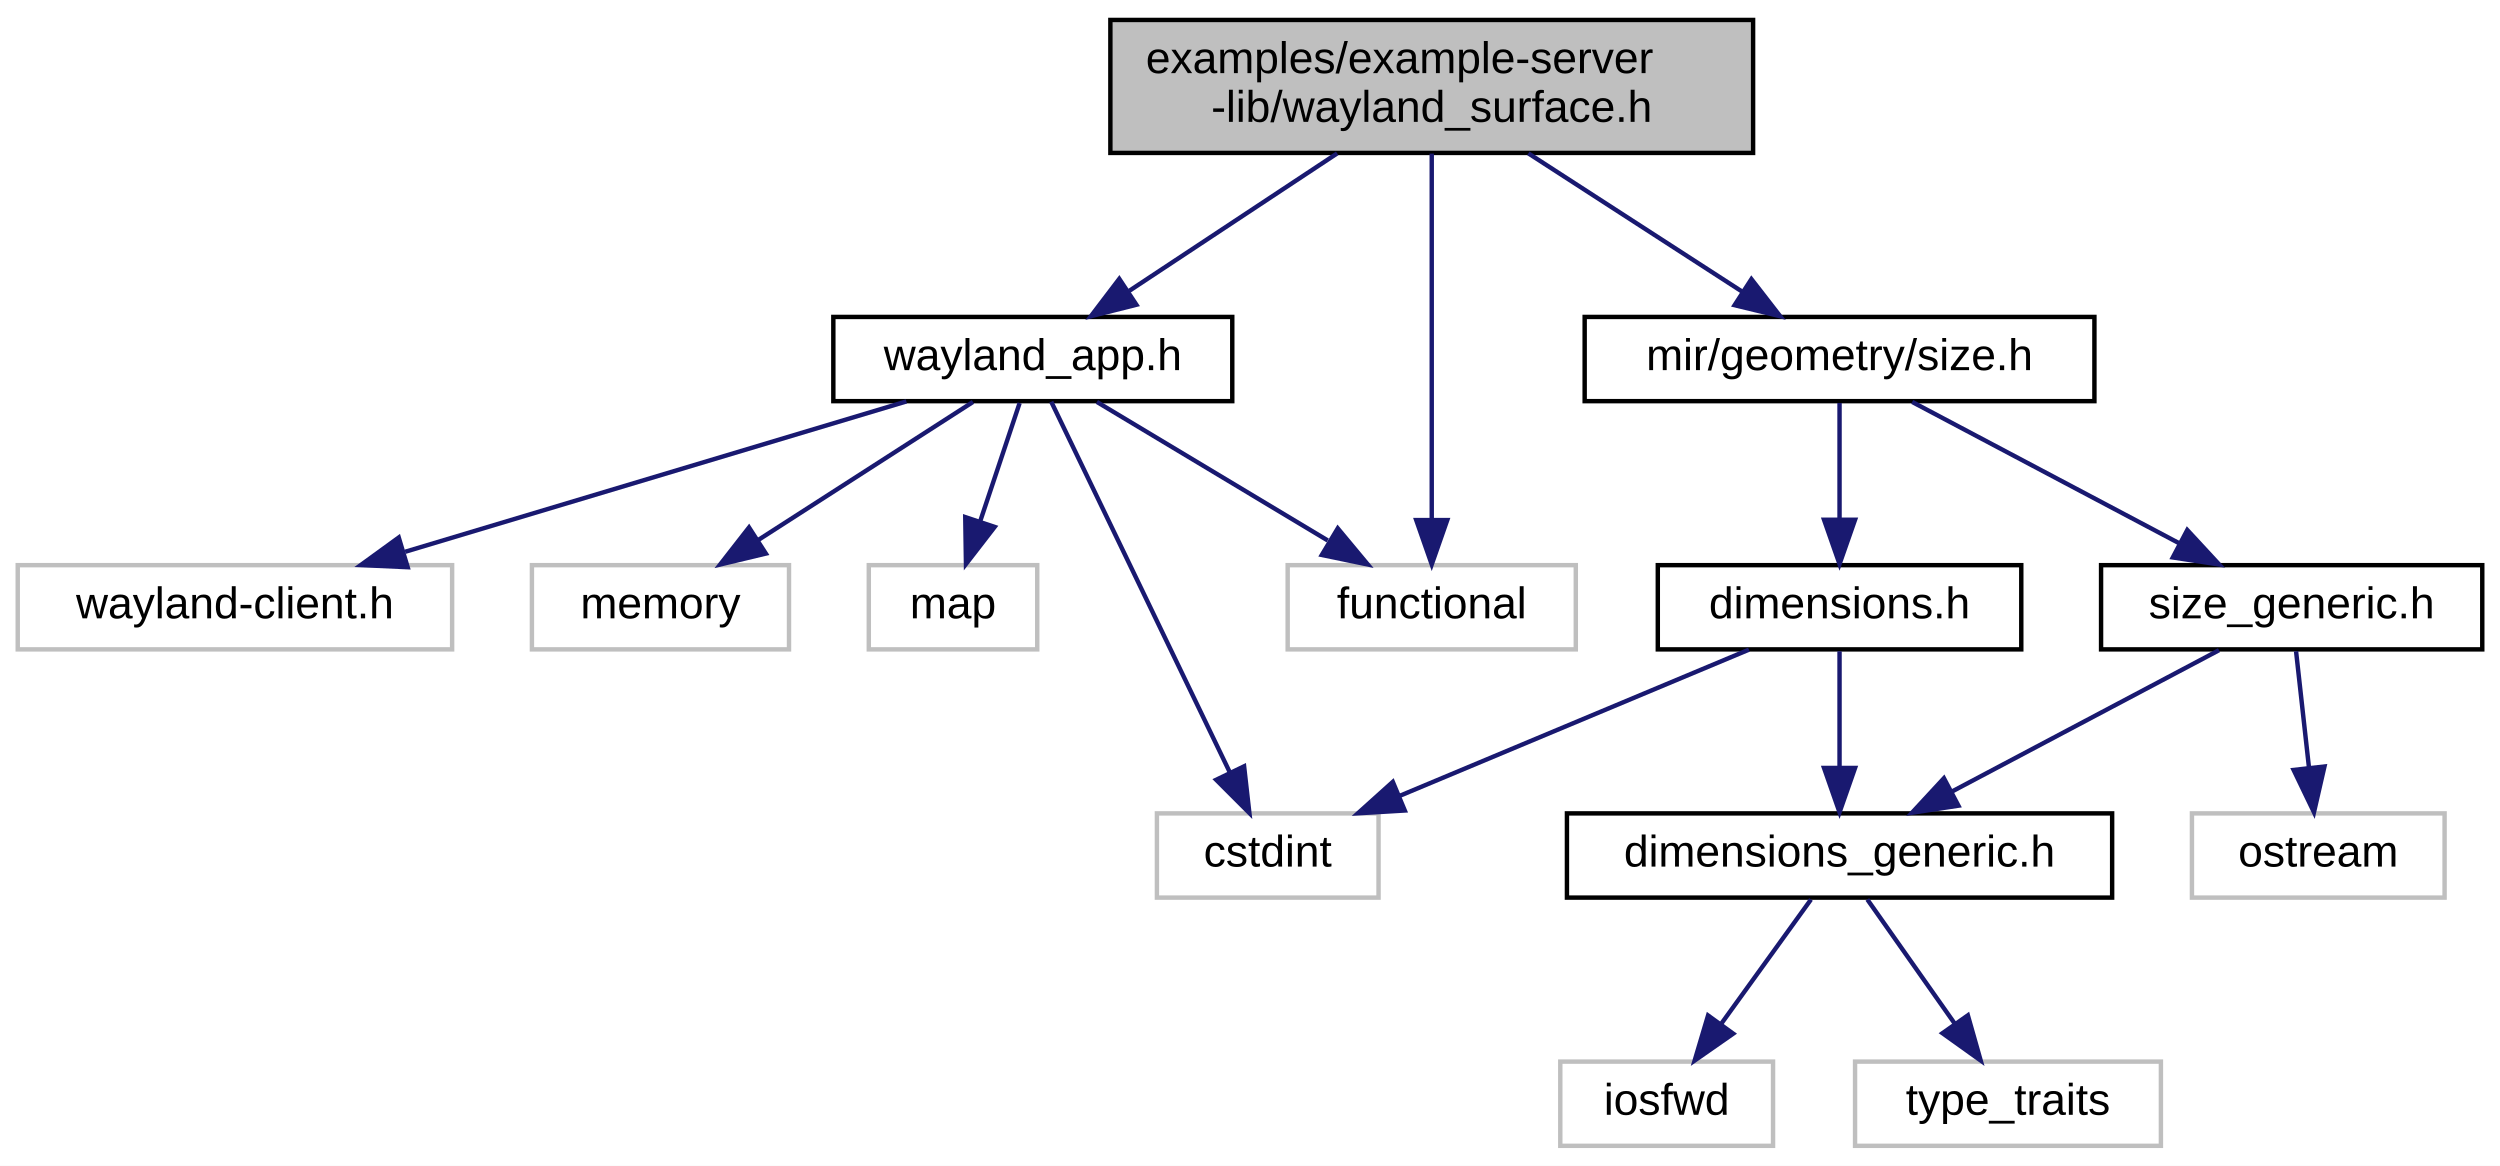
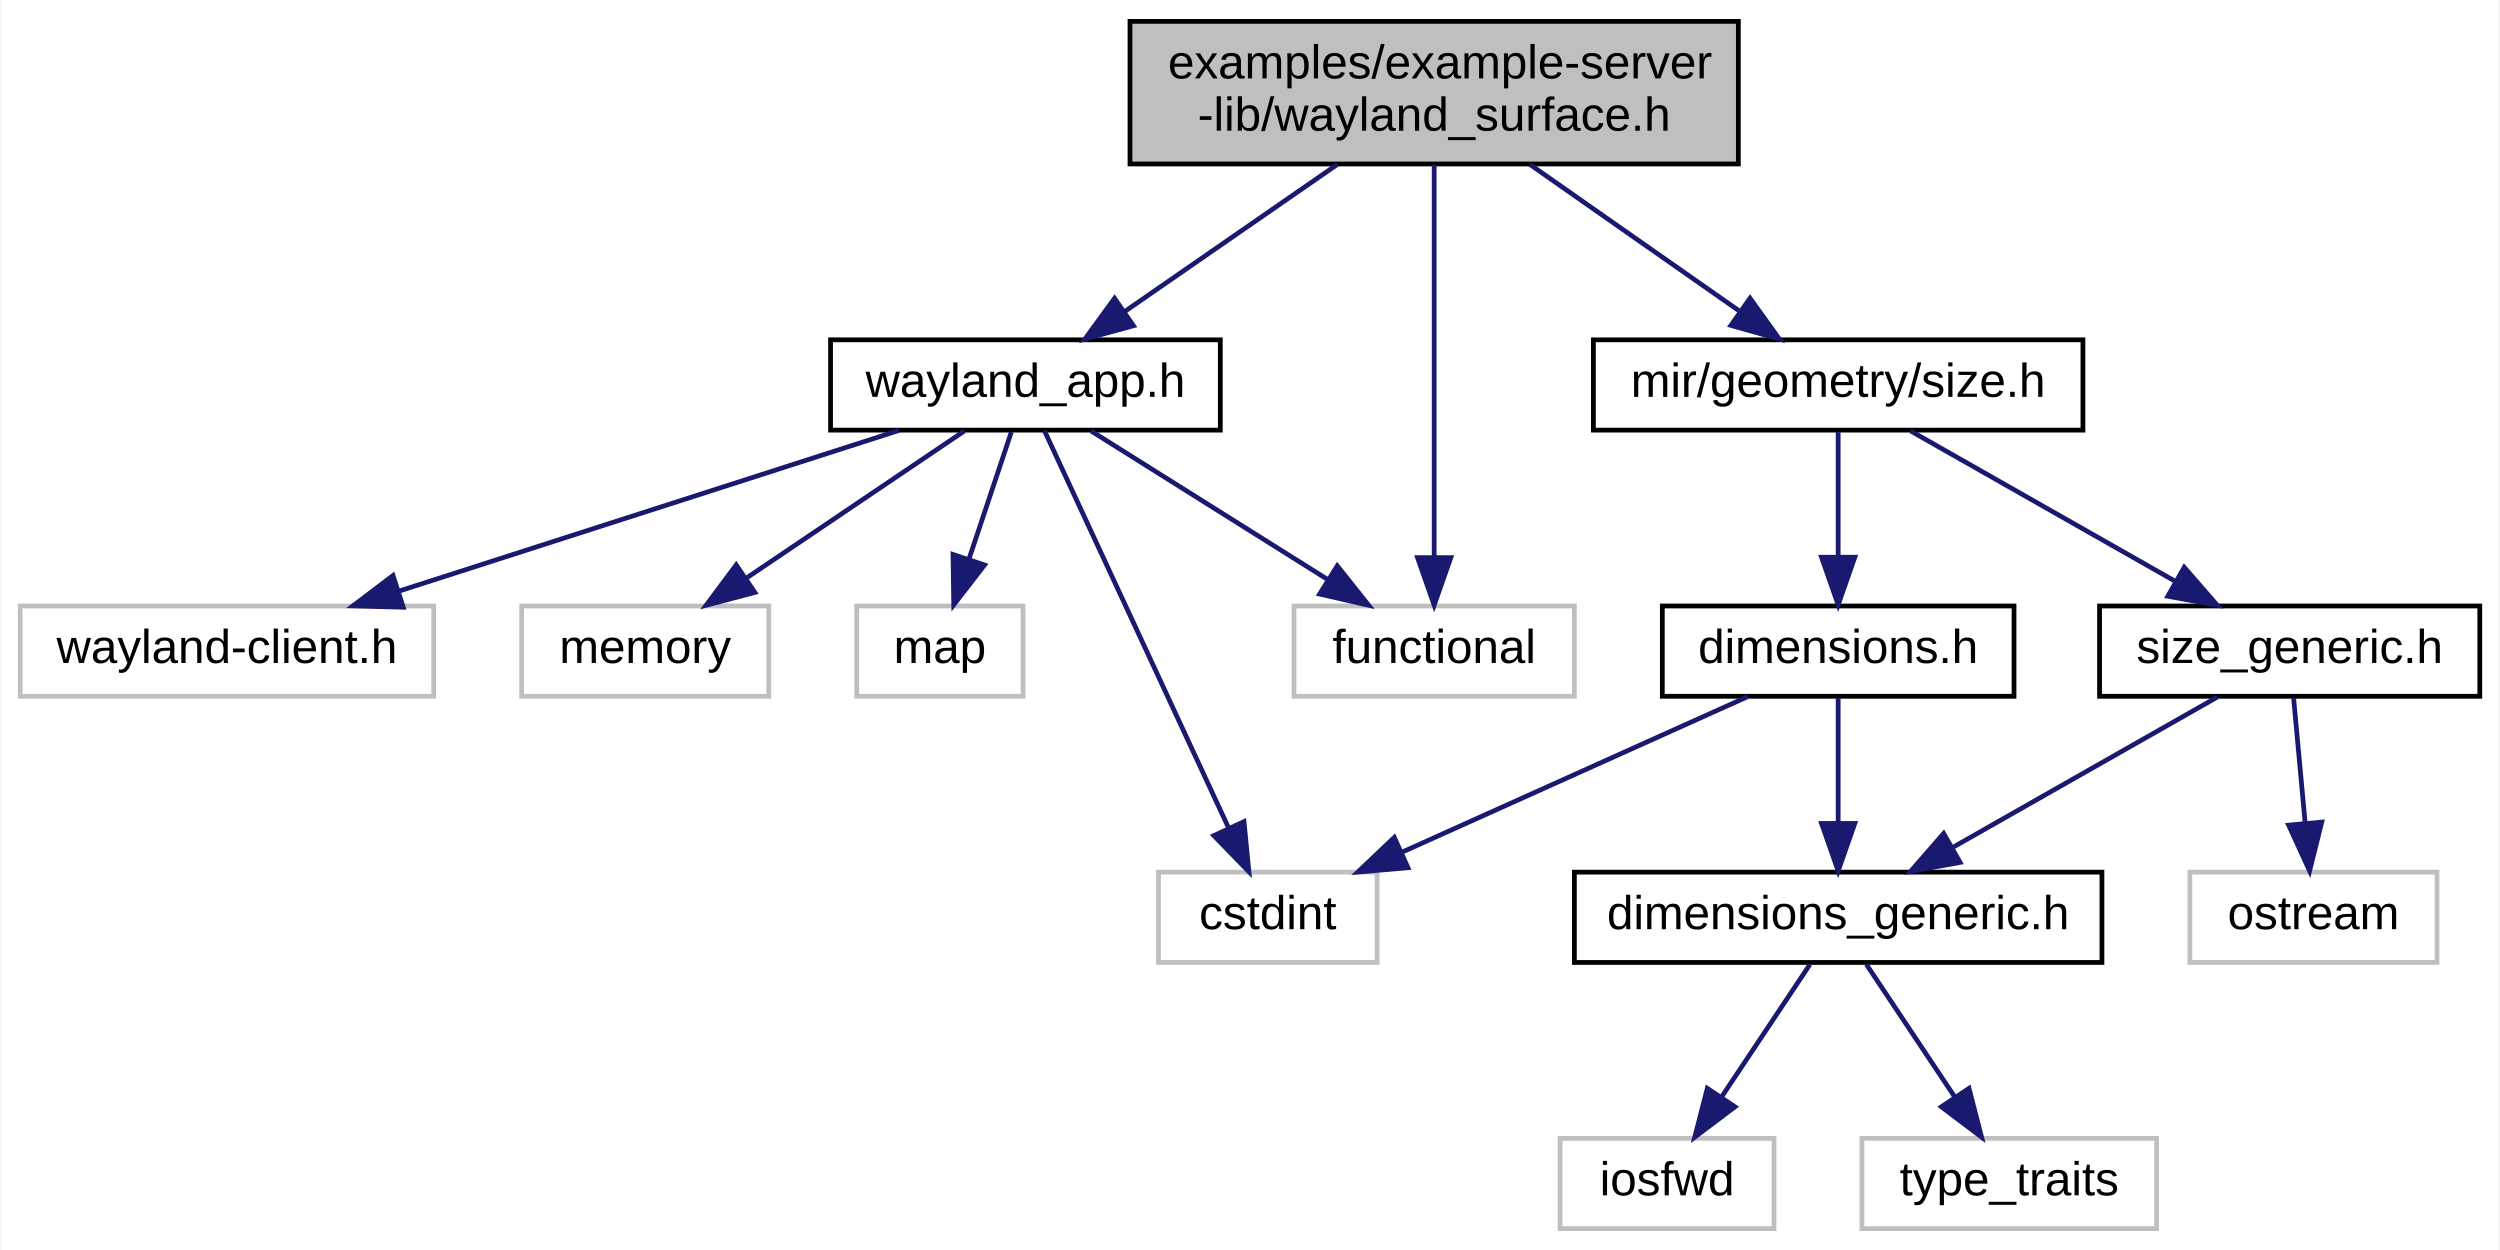
- <svg xmlns="http://www.w3.org/2000/svg" xmlns:xlink="http://www.w3.org/1999/xlink" width="564pt" height="263pt" viewBox="0.00 0.00 564.00 263.00">
+ <svg xmlns="http://www.w3.org/2000/svg" xmlns:xlink="http://www.w3.org/1999/xlink" width="526pt" height="263pt" viewBox="0.00 0.00 525.50 263.00">
  <g id="graph0" class="graph" transform="scale(1 1) rotate(0) translate(4 259)">
-     <polygon fill="white" stroke="transparent" points="-4,4 -4,-259 560,-259 560,4 -4,4" />
+     <polygon fill="white" stroke="transparent" points="-4,4 -4,-259 521.5,-259 521.5,4 -4,4" />
    <g id="node1" class="node">
      <g id="a_node1">
        <a xlink:title=" ">
-           <polygon fill="#bfbfbf" stroke="black" points="246.5,-224.5 246.5,-254.5 391.5,-254.5 391.5,-224.5 246.5,-224.5" />
-           <text text-anchor="start" x="254.5" y="-242.5" font-family="Arial" font-size="10.00">examples/example-server</text>
-           <text text-anchor="middle" x="319" y="-231.5" font-family="Arial" font-size="10.00">-lib/wayland_surface.h</text>
+           <polygon fill="#bfbfbf" stroke="black" points="233.5,-224.5 233.5,-254.5 361.5,-254.5 361.5,-224.5 233.5,-224.5" />
+           <text text-anchor="start" x="241.5" y="-242.5" font-family="Arial" font-size="10.00">examples/example-server</text>
+           <text text-anchor="middle" x="297.5" y="-231.5" font-family="Arial" font-size="10.00">-lib/wayland_surface.h</text>
        </a>
      </g>
    </g>
    <g id="node2" class="node">
      <g id="a_node2">
        <a xlink:href="wayland__app_8h.html" target="_top" xlink:title=" ">
-           <polygon fill="white" stroke="black" points="184,-168.5 184,-187.5 274,-187.5 274,-168.5 184,-168.5" />
-           <text text-anchor="middle" x="229" y="-175.5" font-family="Arial" font-size="10.00">wayland_app.h</text>
+           <polygon fill="white" stroke="black" points="170.5,-168.5 170.5,-187.5 252.5,-187.5 252.5,-168.5 170.5,-168.5" />
+           <text text-anchor="middle" x="211.5" y="-175.5" font-family="Arial" font-size="10.00">wayland_app.h</text>
        </a>
      </g>
    </g>
    <g id="edge1" class="edge">
-       <path fill="none" stroke="midnightblue" d="M297.67,-224.4C283.51,-215.04 264.99,-202.79 250.75,-193.38" />
-       <polygon fill="midnightblue" stroke="midnightblue" points="252.37,-190.25 242.1,-187.66 248.51,-196.09 252.37,-190.25" />
+       <path fill="none" stroke="midnightblue" d="M277.12,-224.4C263.59,-215.04 245.89,-202.79 232.28,-193.38" />
+       <polygon fill="midnightblue" stroke="midnightblue" points="234.23,-190.47 224.01,-187.66 230.25,-196.23 234.23,-190.47" />
    </g>
    <g id="node6" class="node">
      <g id="a_node6">
        <a xlink:title=" ">
-           <polygon fill="white" stroke="#bfbfbf" points="286.5,-112.5 286.5,-131.5 351.5,-131.5 351.5,-112.5 286.5,-112.5" />
-           <text text-anchor="middle" x="319" y="-119.5" font-family="Arial" font-size="10.00">functional</text>
+           <polygon fill="white" stroke="#bfbfbf" points="268,-112.5 268,-131.5 327,-131.5 327,-112.5 268,-112.5" />
+           <text text-anchor="middle" x="297.5" y="-119.5" font-family="Arial" font-size="10.00">functional</text>
        </a>
      </g>
    </g>
    <g id="edge16" class="edge">
-       <path fill="none" stroke="midnightblue" d="M319,-224.34C319,-203.62 319,-165.02 319,-141.9" />
-       <polygon fill="midnightblue" stroke="midnightblue" points="322.5,-141.67 319,-131.67 315.5,-141.67 322.5,-141.67" />
+       <path fill="none" stroke="midnightblue" d="M297.5,-224.34C297.5,-203.62 297.5,-165.02 297.5,-141.9" />
+       <polygon fill="midnightblue" stroke="midnightblue" points="301,-141.67 297.5,-131.67 294,-141.67 301,-141.67" />
    </g>
    <g id="node8" class="node">
      <g id="a_node8">
        <a xlink:href="size_8h.html" target="_top" xlink:title=" ">
-           <polygon fill="white" stroke="black" points="353.5,-168.5 353.5,-187.5 468.5,-187.5 468.5,-168.5 353.5,-168.5" />
-           <text text-anchor="middle" x="411" y="-175.5" font-family="Arial" font-size="10.00">mir/geometry/size.h</text>
+           <polygon fill="white" stroke="black" points="331,-168.5 331,-187.5 434,-187.5 434,-168.5 331,-168.5" />
+           <text text-anchor="middle" x="382.5" y="-175.5" font-family="Arial" font-size="10.00">mir/geometry/size.h</text>
        </a>
      </g>
    </g>
    <g id="edge7" class="edge">
-       <path fill="none" stroke="midnightblue" d="M340.8,-224.4C355.41,-214.95 374.57,-202.56 389.18,-193.11" />
-       <polygon fill="midnightblue" stroke="midnightblue" points="391.12,-196.03 397.61,-187.66 387.32,-190.15 391.12,-196.03" />
+       <path fill="none" stroke="midnightblue" d="M317.64,-224.4C330.89,-215.13 348.18,-203.03 361.58,-193.65" />
+       <polygon fill="midnightblue" stroke="midnightblue" points="363.95,-196.26 370.13,-187.66 359.93,-190.53 363.95,-196.26" />
    </g>
    <g id="node3" class="node">
      <g id="a_node3">
        <a xlink:title=" ">
-           <polygon fill="white" stroke="#bfbfbf" points="0,-112.5 0,-131.5 98,-131.5 98,-112.5 0,-112.5" />
-           <text text-anchor="middle" x="49" y="-119.5" font-family="Arial" font-size="10.00">wayland-client.h</text>
+           <polygon fill="white" stroke="#bfbfbf" points="0,-112.5 0,-131.5 87,-131.5 87,-112.5 0,-112.5" />
+           <text text-anchor="middle" x="43.5" y="-119.5" font-family="Arial" font-size="10.00">wayland-client.h</text>
        </a>
      </g>
    </g>
    <g id="edge2" class="edge">
-       <path fill="none" stroke="midnightblue" d="M200.48,-168.44C169.93,-159.28 121.29,-144.69 87.4,-134.52" />
-       <polygon fill="midnightblue" stroke="midnightblue" points="87.97,-131.04 77.39,-131.52 85.96,-137.74 87.97,-131.04" />
+       <path fill="none" stroke="midnightblue" d="M184.88,-168.44C156.49,-159.32 111.36,-144.81 79.75,-134.65" />
+       <polygon fill="midnightblue" stroke="midnightblue" points="80.59,-131.24 70,-131.52 78.44,-137.91 80.59,-131.24" />
    </g>
    <g id="node4" class="node">
      <g id="a_node4">
        <a xlink:title=" ">
-           <polygon fill="white" stroke="#bfbfbf" points="116,-112.5 116,-131.5 174,-131.5 174,-112.5 116,-112.5" />
-           <text text-anchor="middle" x="145" y="-119.5" font-family="Arial" font-size="10.00">memory</text>
+           <polygon fill="white" stroke="#bfbfbf" points="105.5,-112.5 105.5,-131.5 157.5,-131.5 157.5,-112.5 105.5,-112.5" />
+           <text text-anchor="middle" x="131.5" y="-119.5" font-family="Arial" font-size="10.00">memory</text>
        </a>
      </g>
    </g>
    <g id="edge3" class="edge">
-       <path fill="none" stroke="midnightblue" d="M215.5,-168.32C202.4,-159.9 182.29,-146.97 166.89,-137.07" />
-       <polygon fill="midnightblue" stroke="midnightblue" points="168.77,-134.12 158.46,-131.65 164.98,-140.01 168.77,-134.12" />
+       <path fill="none" stroke="midnightblue" d="M198.65,-168.32C186.28,-159.98 167.37,-147.21 152.76,-137.35" />
+       <polygon fill="midnightblue" stroke="midnightblue" points="154.57,-134.35 144.32,-131.65 150.65,-140.15 154.57,-134.35" />
    </g>
    <g id="node5" class="node">
      <g id="a_node5">
        <a xlink:title=" ">
-           <polygon fill="white" stroke="#bfbfbf" points="192,-112.5 192,-131.5 230,-131.5 230,-112.5 192,-112.5" />
-           <text text-anchor="middle" x="211" y="-119.5" font-family="Arial" font-size="10.00">map</text>
+           <polygon fill="white" stroke="#bfbfbf" points="176,-112.5 176,-131.5 211,-131.5 211,-112.5 176,-112.5" />
+           <text text-anchor="middle" x="193.5" y="-119.5" font-family="Arial" font-size="10.00">map</text>
        </a>
      </g>
    </g>
    <g id="edge4" class="edge">
-       <path fill="none" stroke="midnightblue" d="M226.03,-168.08C223.62,-160.85 220.14,-150.41 217.13,-141.4" />
-       <polygon fill="midnightblue" stroke="midnightblue" points="220.4,-140.13 213.92,-131.75 213.76,-142.34 220.4,-140.13" />
+       <path fill="none" stroke="midnightblue" d="M208.53,-168.08C206.12,-160.85 202.64,-150.41 199.63,-141.4" />
+       <polygon fill="midnightblue" stroke="midnightblue" points="202.9,-140.13 196.42,-131.75 196.26,-142.34 202.9,-140.13" />
    </g>
    <g id="edge5" class="edge">
-       <path fill="none" stroke="midnightblue" d="M243.46,-168.32C257.5,-159.9 279.05,-146.97 295.54,-137.07" />
-       <polygon fill="midnightblue" stroke="midnightblue" points="297.8,-139.8 304.58,-131.65 294.2,-133.8 297.8,-139.8" />
+       <path fill="none" stroke="midnightblue" d="M225.32,-168.32C238.73,-159.9 259.32,-146.97 275.09,-137.07" />
+       <polygon fill="midnightblue" stroke="midnightblue" points="277.11,-139.94 283.72,-131.65 273.39,-134.01 277.11,-139.94" />
    </g>
    <g id="node7" class="node">
      <g id="a_node7">
        <a xlink:title=" ">
-           <polygon fill="white" stroke="#bfbfbf" points="257,-56.5 257,-75.5 307,-75.5 307,-56.5 257,-56.5" />
-           <text text-anchor="middle" x="282" y="-63.5" font-family="Arial" font-size="10.00">cstdint</text>
+           <polygon fill="white" stroke="#bfbfbf" points="239.5,-56.5 239.5,-75.5 285.5,-75.5 285.5,-56.5 239.5,-56.5" />
+           <text text-anchor="middle" x="262.5" y="-63.5" font-family="Arial" font-size="10.00">cstdint</text>
        </a>
      </g>
    </g>
    <g id="edge6" class="edge">
-       <path fill="none" stroke="midnightblue" d="M233.16,-168.37C241.83,-150.38 261.98,-108.55 273.51,-84.63" />
-       <polygon fill="midnightblue" stroke="midnightblue" points="276.67,-86.12 277.86,-75.59 270.37,-83.08 276.67,-86.12" />
+       <path fill="none" stroke="midnightblue" d="M215.5,-168.37C223.81,-150.46 243.06,-108.92 254.18,-84.95" />
+       <polygon fill="midnightblue" stroke="midnightblue" points="257.49,-86.14 258.52,-75.59 251.14,-83.19 257.49,-86.14" />
    </g>
    <g id="node9" class="node">
      <g id="a_node9">
        <a xlink:href="size__generic_8h.html" target="_top" xlink:title=" ">
-           <polygon fill="white" stroke="black" points="470,-112.5 470,-131.5 556,-131.5 556,-112.5 470,-112.5" />
-           <text text-anchor="middle" x="513" y="-119.5" font-family="Arial" font-size="10.00">size_generic.h</text>
+           <polygon fill="white" stroke="black" points="437.5,-112.5 437.5,-131.5 517.5,-131.5 517.5,-112.5 437.5,-112.5" />
+           <text text-anchor="middle" x="477.5" y="-119.5" font-family="Arial" font-size="10.00">size_generic.h</text>
        </a>
      </g>
    </g>
    <g id="edge8" class="edge">
-       <path fill="none" stroke="midnightblue" d="M427.39,-168.32C443.67,-159.7 468.87,-146.36 487.72,-136.39" />
-       <polygon fill="midnightblue" stroke="midnightblue" points="489.45,-139.43 496.65,-131.65 486.18,-133.24 489.45,-139.43" />
+       <path fill="none" stroke="midnightblue" d="M397.76,-168.32C412.72,-159.82 435.75,-146.73 453.23,-136.8" />
+       <polygon fill="midnightblue" stroke="midnightblue" points="455.31,-139.64 462.27,-131.65 451.85,-133.55 455.31,-139.64" />
    </g>
    <g id="node14" class="node">
      <g id="a_node14">
        <a xlink:href="dimensions_8h.html" target="_top" xlink:title=" ">
-           <polygon fill="white" stroke="black" points="370,-112.5 370,-131.5 452,-131.5 452,-112.5 370,-112.5" />
-           <text text-anchor="middle" x="411" y="-119.5" font-family="Arial" font-size="10.00">dimensions.h</text>
+           <polygon fill="white" stroke="black" points="345.5,-112.5 345.5,-131.5 419.5,-131.5 419.5,-112.5 345.5,-112.5" />
+           <text text-anchor="middle" x="382.5" y="-119.5" font-family="Arial" font-size="10.00">dimensions.h</text>
        </a>
      </g>
    </g>
    <g id="edge13" class="edge">
-       <path fill="none" stroke="midnightblue" d="M411,-168.08C411,-161.01 411,-150.86 411,-141.99" />
-       <polygon fill="midnightblue" stroke="midnightblue" points="414.5,-141.75 411,-131.75 407.5,-141.75 414.5,-141.75" />
+       <path fill="none" stroke="midnightblue" d="M382.5,-168.08C382.5,-161.01 382.5,-150.86 382.5,-141.99" />
+       <polygon fill="midnightblue" stroke="midnightblue" points="386,-141.75 382.5,-131.75 379,-141.75 386,-141.75" />
    </g>
    <g id="node10" class="node">
      <g id="a_node10">
        <a xlink:href="dimensions__generic_8h.html" target="_top" xlink:title=" ">
-           <polygon fill="white" stroke="black" points="349.5,-56.5 349.5,-75.5 472.5,-75.5 472.5,-56.5 349.5,-56.5" />
-           <text text-anchor="middle" x="411" y="-63.5" font-family="Arial" font-size="10.00">dimensions_generic.h</text>
+           <polygon fill="white" stroke="black" points="327,-56.5 327,-75.5 438,-75.5 438,-56.5 327,-56.5" />
+           <text text-anchor="middle" x="382.5" y="-63.5" font-family="Arial" font-size="10.00">dimensions_generic.h</text>
        </a>
      </g>
    </g>
    <g id="edge9" class="edge">
-       <path fill="none" stroke="midnightblue" d="M496.61,-112.32C480.33,-103.7 455.13,-90.36 436.28,-80.39" />
-       <polygon fill="midnightblue" stroke="midnightblue" points="437.82,-77.24 427.35,-75.65 434.55,-83.43 437.82,-77.24" />
+       <path fill="none" stroke="midnightblue" d="M462.24,-112.32C447.28,-103.82 424.25,-90.73 406.77,-80.8" />
+       <polygon fill="midnightblue" stroke="midnightblue" points="408.15,-77.55 397.73,-75.65 404.69,-83.64 408.15,-77.55" />
    </g>
    <g id="node13" class="node">
      <g id="a_node13">
        <a xlink:title=" ">
-           <polygon fill="white" stroke="#bfbfbf" points="490.5,-56.5 490.5,-75.5 547.5,-75.5 547.5,-56.5 490.5,-56.5" />
-           <text text-anchor="middle" x="519" y="-63.5" font-family="Arial" font-size="10.00">ostream</text>
+           <polygon fill="white" stroke="#bfbfbf" points="456.5,-56.5 456.5,-75.5 508.5,-75.5 508.5,-56.5 456.5,-56.5" />
+           <text text-anchor="middle" x="482.5" y="-63.5" font-family="Arial" font-size="10.00">ostream</text>
        </a>
      </g>
    </g>
    <g id="edge12" class="edge">
-       <path fill="none" stroke="midnightblue" d="M513.99,-112.08C514.79,-104.93 515.93,-94.64 516.92,-85.69" />
-       <polygon fill="midnightblue" stroke="midnightblue" points="520.4,-86.08 518.03,-75.75 513.44,-85.3 520.4,-86.08" />
+       <path fill="none" stroke="midnightblue" d="M478.33,-112.08C478.98,-105.01 479.92,-94.86 480.74,-85.99" />
+       <polygon fill="midnightblue" stroke="midnightblue" points="484.25,-86.03 481.69,-75.75 477.28,-85.39 484.25,-86.03" />
    </g>
    <g id="node11" class="node">
      <g id="a_node11">
        <a xlink:title=" ">
-           <polygon fill="white" stroke="#bfbfbf" points="348,-0.5 348,-19.5 396,-19.5 396,-0.5 348,-0.5" />
-           <text text-anchor="middle" x="372" y="-7.5" font-family="Arial" font-size="10.00">iosfwd</text>
+           <polygon fill="white" stroke="#bfbfbf" points="324,-0.5 324,-19.5 369,-19.5 369,-0.5 324,-0.5" />
+           <text text-anchor="middle" x="346.5" y="-7.5" font-family="Arial" font-size="10.00">iosfwd</text>
        </a>
      </g>
    </g>
    <g id="edge10" class="edge">
-       <path fill="none" stroke="midnightblue" d="M404.56,-56.08C399.05,-48.46 390.97,-37.26 384.24,-27.94" />
-       <polygon fill="midnightblue" stroke="midnightblue" points="387.01,-25.81 378.32,-19.75 381.34,-29.91 387.01,-25.81" />
+       <path fill="none" stroke="midnightblue" d="M376.56,-56.08C371.52,-48.53 364.16,-37.49 357.99,-28.23" />
+       <polygon fill="midnightblue" stroke="midnightblue" points="360.79,-26.13 352.33,-19.75 354.97,-30.01 360.79,-26.13" />
    </g>
    <g id="node12" class="node">
      <g id="a_node12">
        <a xlink:title=" ">
-           <polygon fill="white" stroke="#bfbfbf" points="414.5,-0.5 414.5,-19.5 483.5,-19.5 483.5,-0.5 414.5,-0.5" />
-           <text text-anchor="middle" x="449" y="-7.5" font-family="Arial" font-size="10.00">type_traits</text>
+           <polygon fill="white" stroke="#bfbfbf" points="387.5,-0.5 387.5,-19.5 449.5,-19.5 449.5,-0.5 387.5,-0.5" />
+           <text text-anchor="middle" x="418.5" y="-7.5" font-family="Arial" font-size="10.00">type_traits</text>
        </a>
      </g>
    </g>
    <g id="edge11" class="edge">
-       <path fill="none" stroke="midnightblue" d="M417.27,-56.08C422.64,-48.46 430.52,-37.26 437.08,-27.94" />
-       <polygon fill="midnightblue" stroke="midnightblue" points="439.95,-29.94 442.84,-19.75 434.22,-25.91 439.95,-29.94" />
+       <path fill="none" stroke="midnightblue" d="M388.44,-56.08C393.48,-48.53 400.84,-37.49 407.01,-28.23" />
+       <polygon fill="midnightblue" stroke="midnightblue" points="410.03,-30.01 412.67,-19.75 404.21,-26.13 410.03,-30.01" />
    </g>
    <g id="edge15" class="edge">
-       <path fill="none" stroke="midnightblue" d="M390.56,-112.44C369.33,-103.56 335.9,-89.56 311.75,-79.45" />
-       <polygon fill="midnightblue" stroke="midnightblue" points="312.92,-76.15 302.34,-75.52 310.22,-82.61 312.92,-76.15" />
+       <path fill="none" stroke="midnightblue" d="M363.49,-112.44C343.91,-103.64 313.19,-89.81 290.77,-79.72" />
+       <polygon fill="midnightblue" stroke="midnightblue" points="291.98,-76.43 281.43,-75.52 289.11,-82.81 291.98,-76.43" />
    </g>
    <g id="edge14" class="edge">
-       <path fill="none" stroke="midnightblue" d="M411,-112.08C411,-105.01 411,-94.86 411,-85.99" />
-       <polygon fill="midnightblue" stroke="midnightblue" points="414.5,-85.75 411,-75.75 407.5,-85.75 414.5,-85.75" />
+       <path fill="none" stroke="midnightblue" d="M382.5,-112.08C382.5,-105.01 382.5,-94.86 382.5,-85.99" />
+       <polygon fill="midnightblue" stroke="midnightblue" points="386,-85.75 382.5,-75.75 379,-85.75 386,-85.75" />
    </g>
  </g>
</svg>
